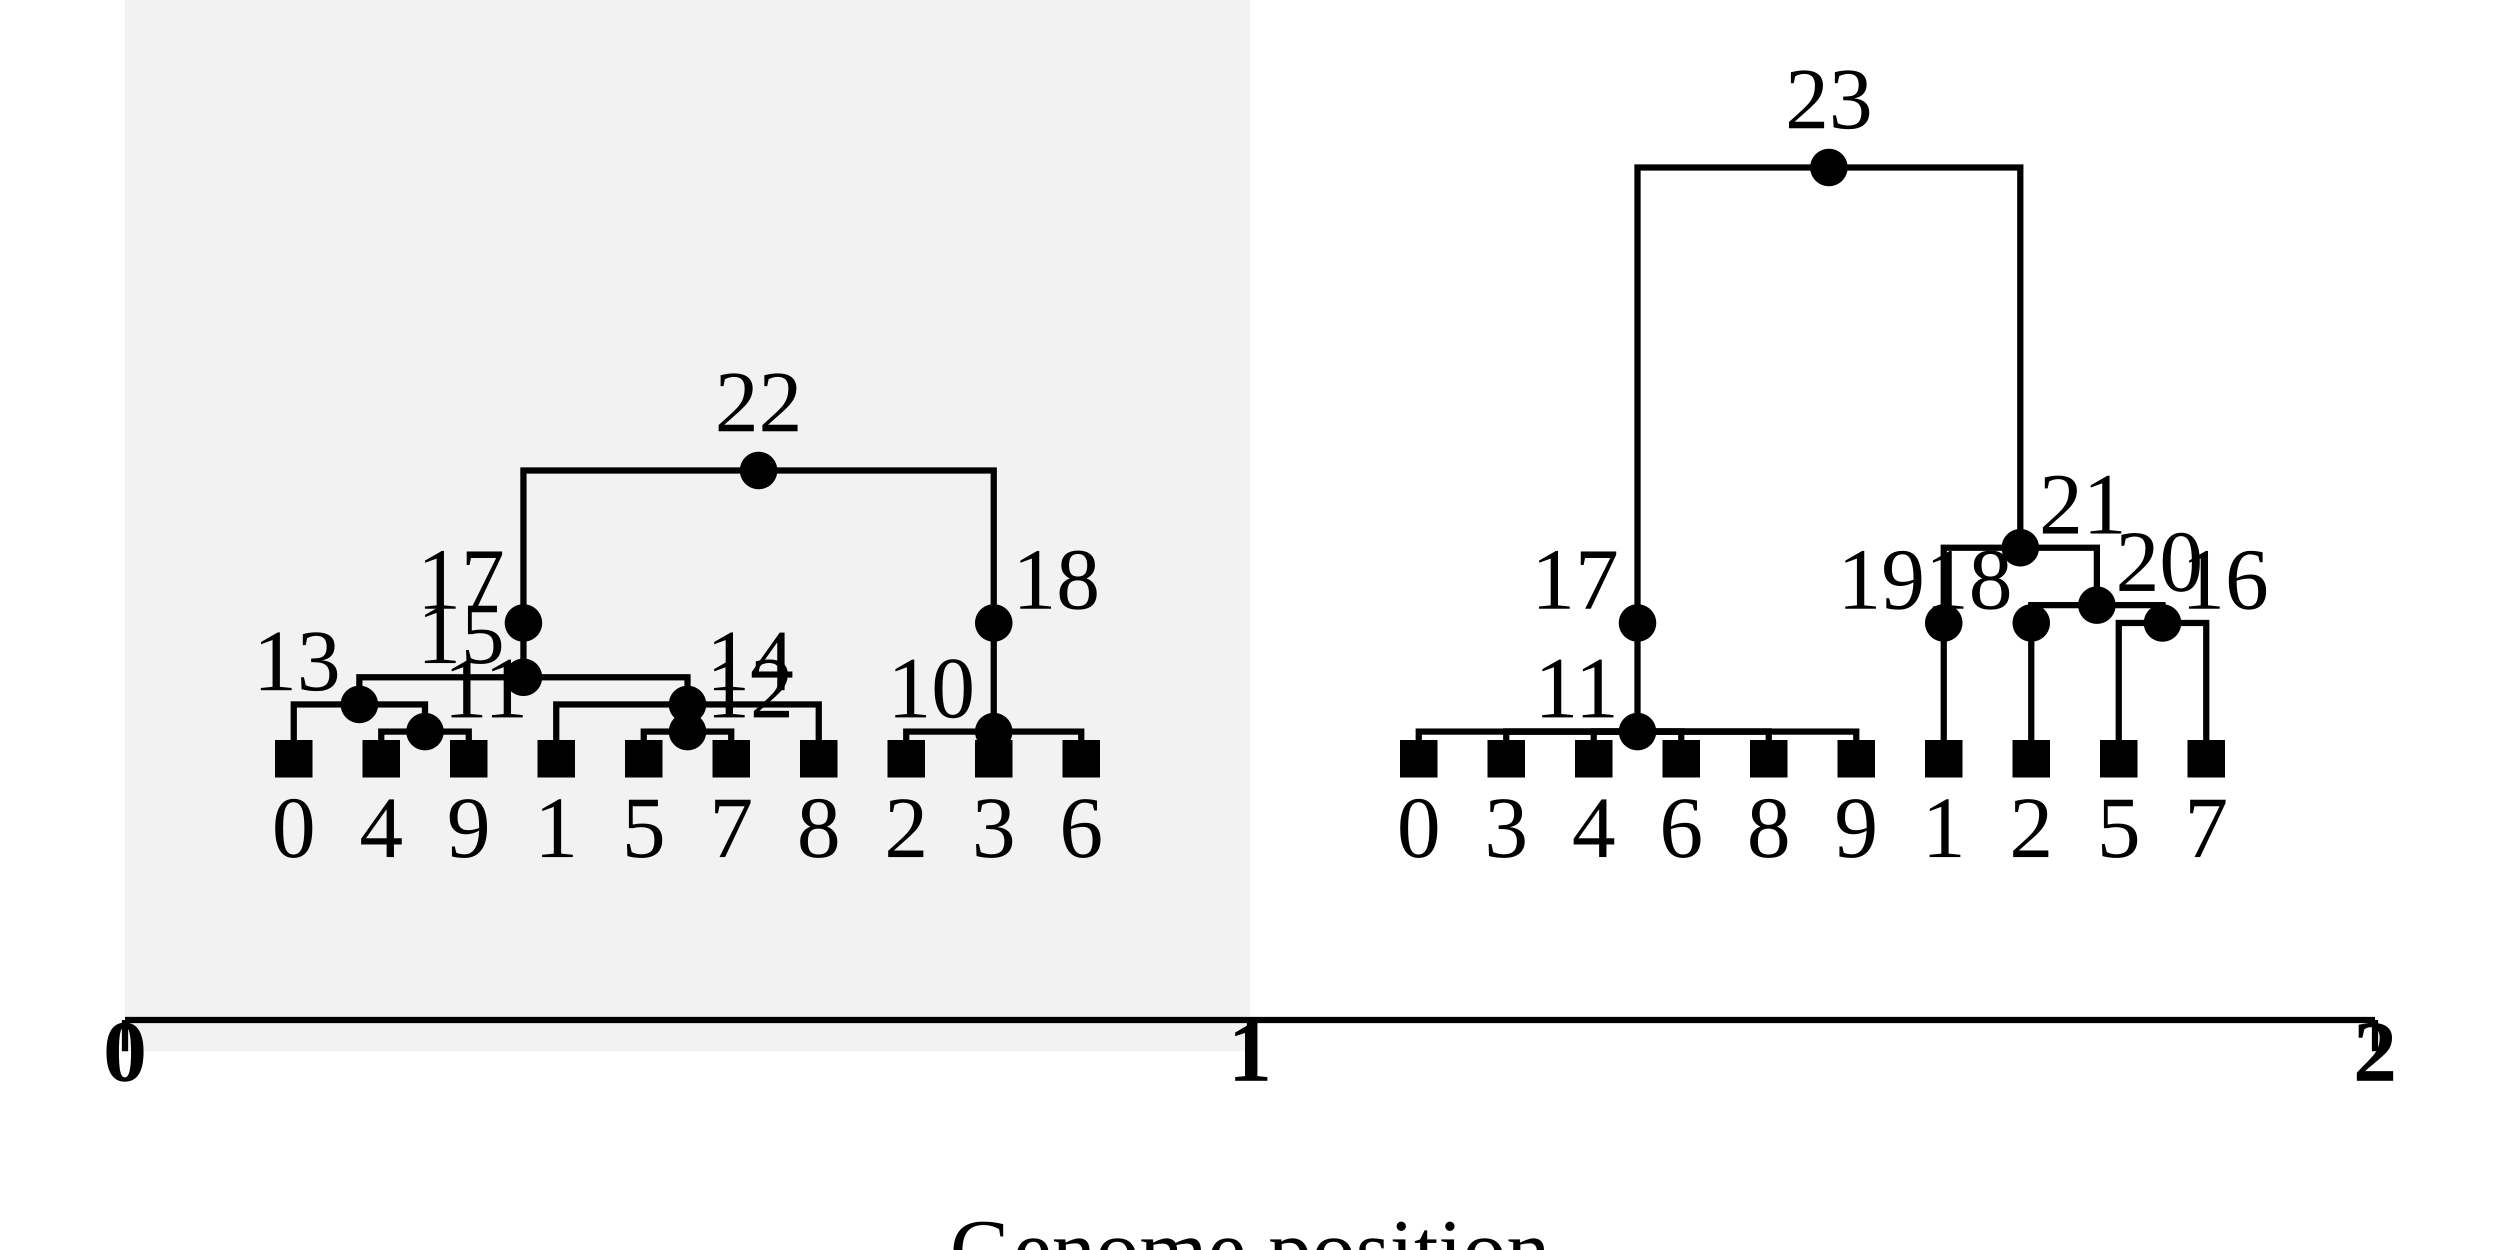
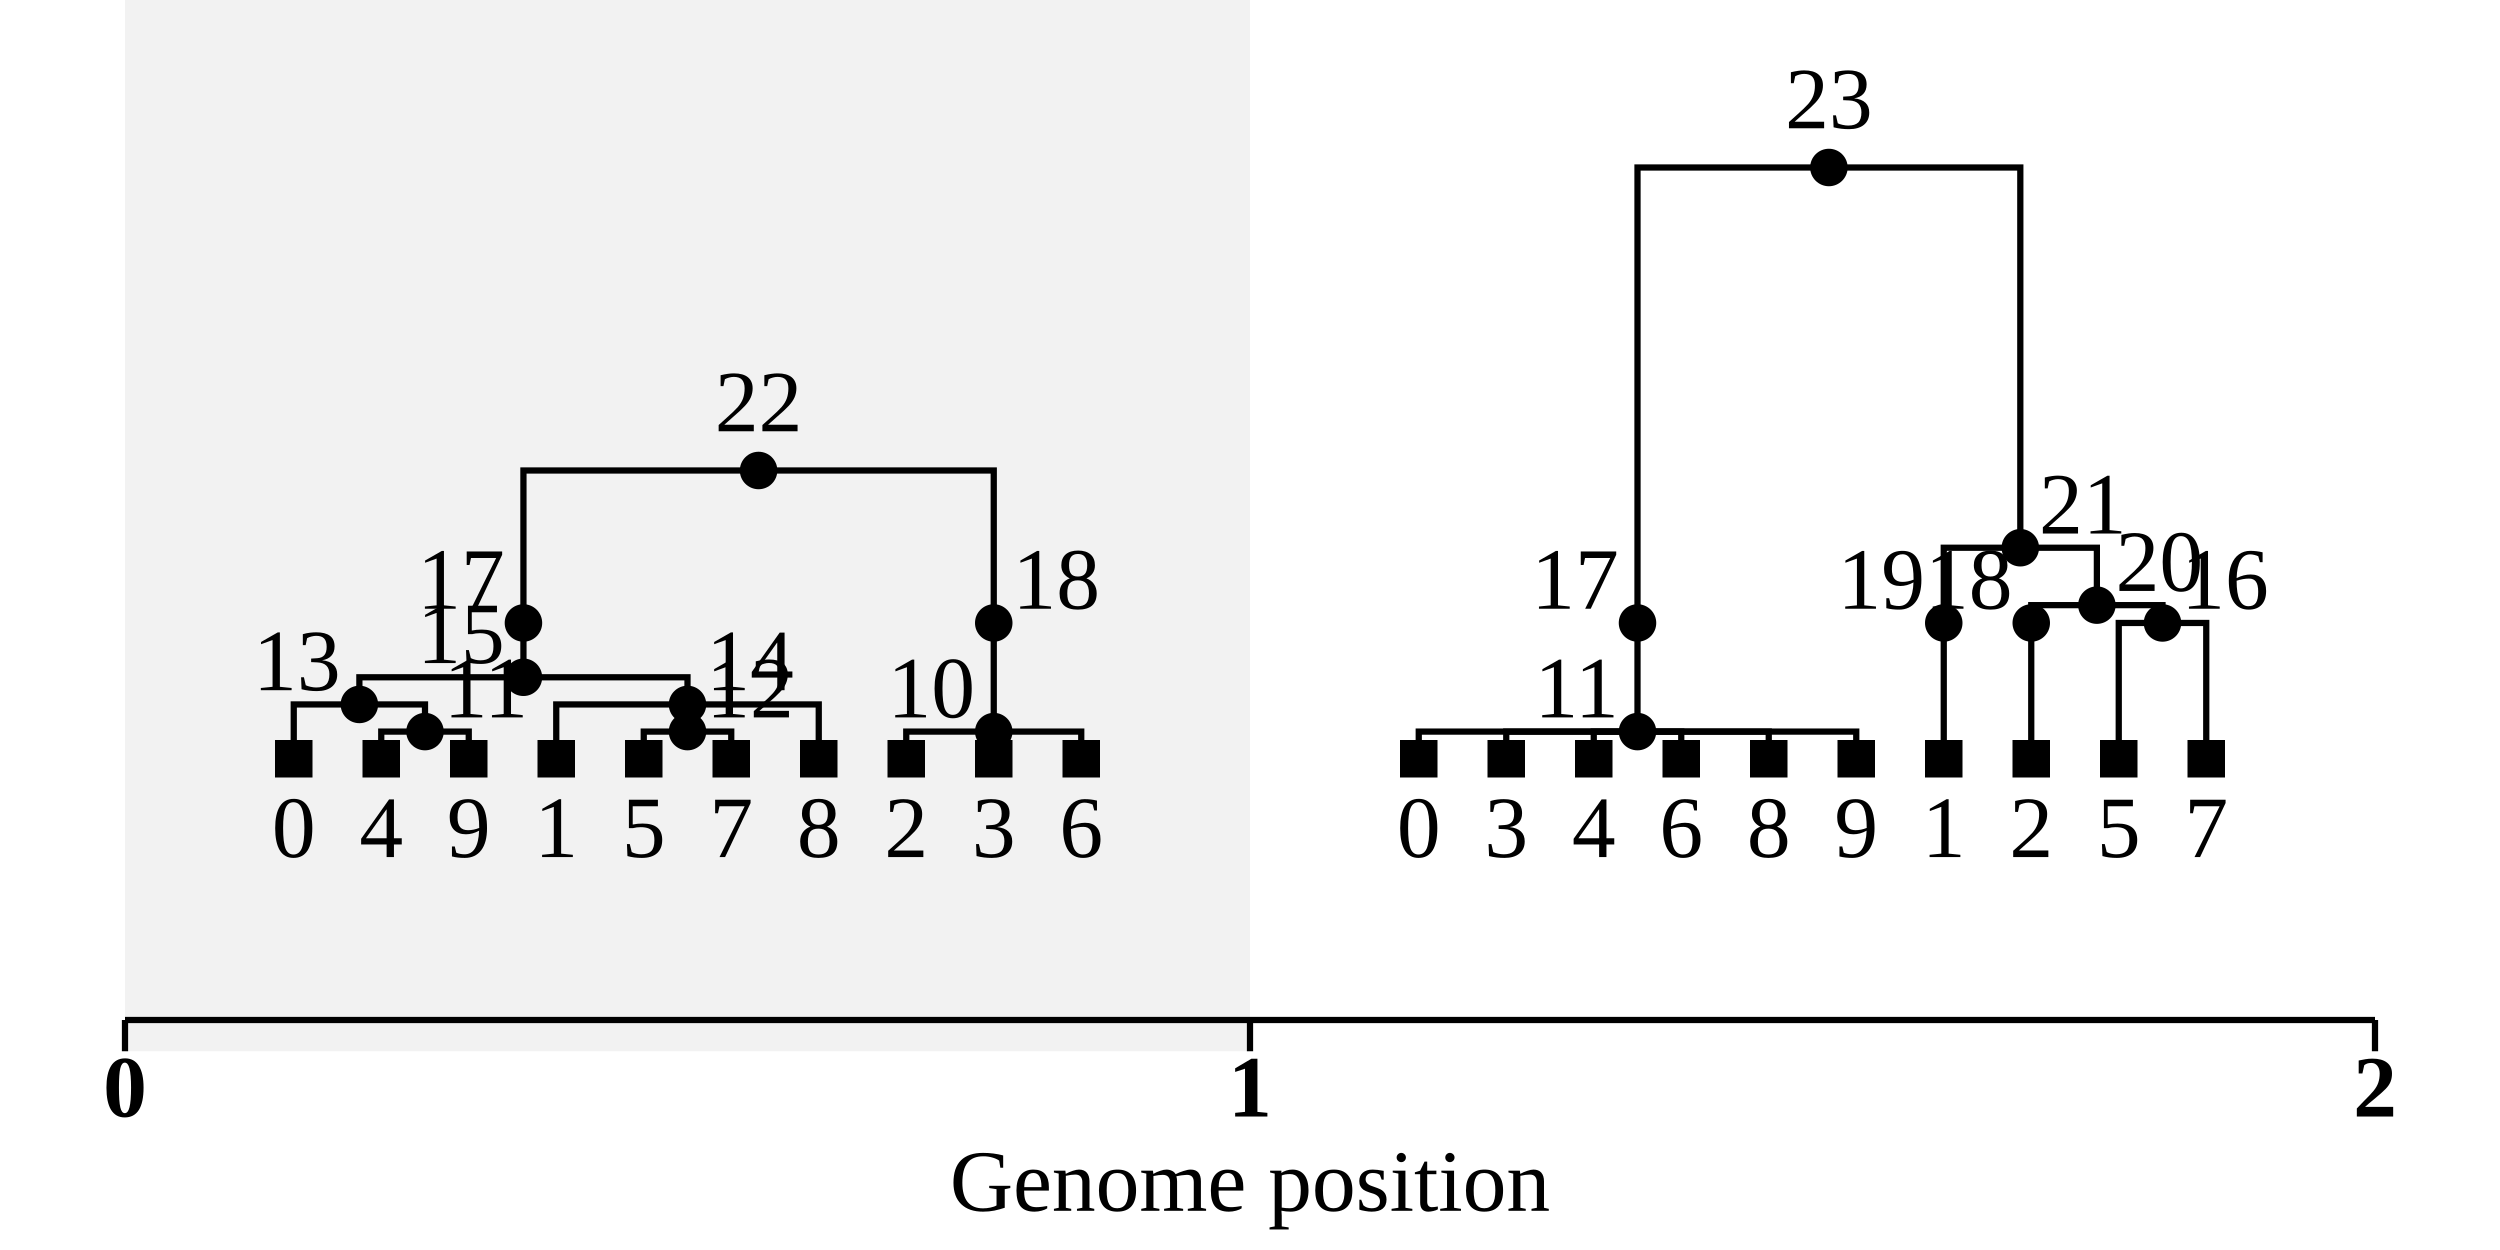
<svg xmlns="http://www.w3.org/2000/svg" baseProfile="full" height="200" version="1.1" width="400">
  <defs>
-     <style type="text/css">.background path {fill: #808080; fill-opacity:0}.background path:nth-child(odd) {fill-opacity:.1}.axes {font-size: 14px}.x-axis .tick .lab {font-weight: bold}.axes, .tree {font-size: 14px; text-anchor:middle}.y-axis line.grid {stroke: #FAFAFA}.y-axis &gt; .lab text {transform: translateX(0.8em) rotate(-90deg)}.x-axis .tick g {transform: translateY(0.9em)}.x-axis &gt; .lab text {transform: translateY(-0.8em)}.axes line, .edge {stroke:black; fill:none}.node &gt; .sym {fill: black; stroke: none}.site &gt; .sym {stroke: black}.mut text {fill: red; font-style: italic}.mut.extra text {fill: hotpink}.mut line {fill: none; stroke: none}.mut .sym {fill: none; stroke: red}.mut.extra .sym {stroke: hotpink}.node .mut .sym {stroke-width: 1.5px}.tree text, .tree-sequence text {dominant-baseline: central}.plotbox .lab.lft {text-anchor: end}.plotbox .lab.rgt {text-anchor: start}</style>
+     <style type="text/css">.background path {fill: #808080; fill-opacity: 0}.background path:nth-child(odd) {fill-opacity: .1}.axes {font-size: 14px}.x-axis .tick .lab {font-weight: bold; dominant-baseline: hanging}.axes, .tree {font-size: 14px; text-anchor: middle}.axes line, .edge {stroke: black; fill: none}.y-axis .grid {stroke: #FAFAFA}.node &gt; .sym {fill: black; stroke: none}.site &gt; .sym {stroke: black}.mut text {fill: red; font-style: italic}.mut.extra text {fill: hotpink}.mut line {fill: none; stroke: none}.mut .sym {fill: none; stroke: red}.mut.extra .sym {stroke: hotpink}.node .mut .sym {stroke-width: 1.5px}.tree text, .tree-sequence text {dominant-baseline: central}.plotbox .lab.lft {text-anchor: end}.plotbox .lab.rgt {text-anchor: start}</style>
  </defs>
  <g class="tree-sequence">
    <g class="background">
      <path d="M20,0 l180,0 l0,138.2 l0,25 l0,5 l-180,0 l0,-5 l0,-25 l0,-138.2z" />
      <path d="M200,0 l180,0 l0,138.2 l0,25 l0,5 l-180,0 l0,-5 l0,-25 l0,-138.2z" />
    </g>
    <g class="axes">
      <g class="x-axis">
-         <g class="lab" transform="translate(200,200)">
-           <text text-anchor="middle">Genome position</text>
+         <g transform="translate(200,200)">
+           <text class="lab" text-anchor="middle" transform="translate(0 -11)">Genome position</text>
        </g>
        <line x1="20" x2="380" y1="163.2" y2="163.2" />
-         <g class="tick" transform="translate(20 163.2)">
-           <line x1="0" x2="0" y1="0" y2="5" />
-           <g class="lab" transform="translate(0,5)">
-             <text>0</text>
-           </g>
-         </g>
-         <g class="tick" transform="translate(200 163.2)">
-           <line x1="0" x2="0" y1="0" y2="5" />
-           <g class="lab" transform="translate(0,5)">
-             <text>1</text>
-           </g>
-         </g>
-         <g class="tick" transform="translate(380 163.2)">
-           <line x1="0" x2="0" y1="0" y2="5" />
-           <g class="lab" transform="translate(0,5)">
-             <text>2</text>
+         <g class="ticks">
+           <g class="tick" transform="translate(20 163.2)">
+             <line x1="0" x2="0" y1="0" y2="5" />
+             <g transform="translate(0,6)">
+               <text class="lab">0</text>
+             </g>
+           </g>
+           <g class="tick" transform="translate(200 163.2)">
+             <line x1="0" x2="0" y1="0" y2="5" />
+             <g transform="translate(0,6)">
+               <text class="lab">1</text>
+             </g>
+           </g>
+           <g class="tick" transform="translate(380 163.2)">
+             <line x1="0" x2="0" y1="0" y2="5" />
+             <g transform="translate(0,6)">
+               <text class="lab">2</text>
+             </g>
          </g>
        </g>
      </g>
    </g>
    <g class="plotbox trees">
      <g class="tree t0" transform="translate(20 0)">
        <g class="plotbox">
-           <g class="node n22 p0 root" transform="translate(101.375 75.2786)">
-             <g class="a22 node n17 p0" transform="translate(-37.625 24.396)">
-               <g class="a17 node n15 p0" transform="translate(0.0 8.69018)">
-                 <g class="a15 node n13 p0" transform="translate(-26.25 4.34509)">
+           <g class="c2 node n22 p0 root" transform="translate(101.375 75.2786)">
+             <g class="a22 c1 node n17 p0" transform="translate(-37.625 24.396)">
+               <g class="a17 c2 node n15 p0" transform="translate(0.0 8.69018)">
+                 <g class="a15 c2 node n13 p0" transform="translate(-26.25 4.34509)">
                  <g class="a13 leaf node n0 p0 sample" transform="translate(-10.5 8.69018)">
                    <path class="edge" d="M 0 0 V -8.69 H 10.5" />
                    <rect class="sym" height="6" width="6" x="-3" y="-3" />
                    <text class="lab" transform="translate(0 11)">0</text>
                  </g>
-                   <g class="a13 node n11 p0" transform="translate(10.5 4.34509)">
+                   <g class="a13 c2 node n11 p0" transform="translate(10.5 4.34509)">
                    <g class="a11 leaf node n4 p0 sample" transform="translate(-7 4.34509)">
                      <path class="edge" d="M 0 0 V -4.345 H 7" />
                      <rect class="sym" height="6" width="6" x="-3" y="-3" />
                      <text class="lab" transform="translate(0 11)">4</text>
                    </g>
                    <g class="a11 leaf node n9 p0 sample" transform="translate(7 4.34509)">
                      <path class="edge" d="M 0 0 V -4.345 H -7" />
                      <rect class="sym" height="6" width="6" x="-3" y="-3" />
                      <text class="lab" transform="translate(0 11)">9</text>
                    </g>
                    <path class="edge" d="M 0 0 V -4.345 H -10.5" />
                    <circle class="sym" cx="0" cy="0" r="3" />
                    <text class="lab rgt" transform="translate(3 -7.0)">11</text>
                  </g>
                  <path class="edge" d="M 0 0 V -4.345 H 26.25" />
                  <circle class="sym" cx="0" cy="0" r="3" />
                  <text class="lab lft" transform="translate(-3 -7.0)">13</text>
                </g>
-                 <g class="a15 node n14 p0" transform="translate(26.25 4.34509)">
+                 <g class="a15 c3 node n14 p0" transform="translate(26.25 4.34509)">
                  <g class="a14 leaf node n1 p0 sample" transform="translate(-21 8.69018)">
                    <path class="edge" d="M 0 0 V -8.69 H 21" />
                    <rect class="sym" height="6" width="6" x="-3" y="-3" />
                    <text class="lab" transform="translate(0 11)">1</text>
                  </g>
                  <g class="a14 leaf node n8 p0 sample" transform="translate(21 8.69018)">
                    <path class="edge" d="M 0 0 V -8.69 H -21" />
                    <rect class="sym" height="6" width="6" x="-3" y="-3" />
                    <text class="lab" transform="translate(0 11)">8</text>
                  </g>
-                   <g class="a14 node n12 p0" transform="translate(0.0 4.34509)">
+                   <g class="a14 c2 node n12 p0" transform="translate(0.0 4.34509)">
                    <g class="a12 leaf node n5 p0 sample" transform="translate(-7 4.34509)">
                      <path class="edge" d="M 0 0 V -4.345 H 7" />
                      <rect class="sym" height="6" width="6" x="-3" y="-3" />
                      <text class="lab" transform="translate(0 11)">5</text>
                    </g>
                    <g class="a12 leaf node n7 p0 sample" transform="translate(7 4.34509)">
                      <path class="edge" d="M 0 0 V -4.345 H -7" />
                      <rect class="sym" height="6" width="6" x="-3" y="-3" />
                      <text class="lab" transform="translate(0 11)">7</text>
                    </g>
                    <path class="edge" d="M 0 0 V -4.345 H 0.0" />
                    <circle class="sym" cx="0" cy="0" r="3" />
                    <text class="lab rgt" transform="translate(3 -7.0)">12</text>
                  </g>
                  <path class="edge" d="M 0 0 V -4.345 H -26.25" />
                  <circle class="sym" cx="0" cy="0" r="3" />
                  <text class="lab rgt" transform="translate(3 -7.0)">14</text>
                </g>
                <path class="edge" d="M 0 0 V -8.69 H 0.0" />
                <circle class="sym" cx="0" cy="0" r="3" />
                <text class="lab lft" transform="translate(-3 -7.0)">15</text>
              </g>
              <path class="edge" d="M 0 0 V -24.396 H 37.625" />
              <circle class="sym" cx="0" cy="0" r="3" />
              <text class="lab lft" transform="translate(-3 -7.0)">17</text>
            </g>
-             <g class="a22 node n18 p0" transform="translate(37.625 24.396)">
-               <g class="a18 node n10 p0" transform="translate(0.0 17.3804)">
+             <g class="a22 c1 node n18 p0" transform="translate(37.625 24.396)">
+               <g class="a18 c3 node n10 p0" transform="translate(0.0 17.3804)">
                <g class="a10 leaf node n2 p0 sample" transform="translate(-14 4.34509)">
                  <path class="edge" d="M 0 0 V -4.345 H 14" />
                  <rect class="sym" height="6" width="6" x="-3" y="-3" />
                  <text class="lab" transform="translate(0 11)">2</text>
                </g>
                <g class="a10 leaf node n3 p0 sample" transform="translate(0.0 4.34509)">
                  <path class="edge" d="M 0 0 V -4.345 H 0.0" />
                  <rect class="sym" height="6" width="6" x="-3" y="-3" />
                  <text class="lab" transform="translate(0 11)">3</text>
                </g>
                <g class="a10 leaf node n6 p0 sample" transform="translate(14 4.34509)">
                  <path class="edge" d="M 0 0 V -4.345 H -14" />
                  <rect class="sym" height="6" width="6" x="-3" y="-3" />
                  <text class="lab" transform="translate(0 11)">6</text>
                </g>
                <path class="edge" d="M 0 0 V -17.38 H 0.0" />
                <circle class="sym" cx="0" cy="0" r="3" />
                <text class="lab lft" transform="translate(-3 -7.0)">10</text>
              </g>
              <path class="edge" d="M 0 0 V -24.396 H -37.625" />
              <circle class="sym" cx="0" cy="0" r="3" />
              <text class="lab rgt" transform="translate(3 -7.0)">18</text>
            </g>
            <circle class="sym" cx="0" cy="0" r="3" />
            <text class="lab" transform="translate(0 -11)">22</text>
          </g>
        </g>
      </g>
      <g class="tree t1" transform="translate(200 0)">
        <g class="plotbox">
-           <g class="node n23 p0 root" transform="translate(92.625 26.8)">
-             <g class="a23 node n17 p0" transform="translate(-30.625 72.8746)">
-               <g class="a17 node n11 p0" transform="translate(0.0 17.3804)">
+           <g class="c2 node n23 p0 root" transform="translate(92.625 26.8)">
+             <g class="a23 c1 node n17 p0" transform="translate(-30.625 72.8746)">
+               <g class="a17 c6 node n11 p0" transform="translate(0.0 17.3804)">
                <g class="a11 leaf node n4 p0 sample" transform="translate(-7 4.34509)">
                  <path class="edge" d="M 0 0 V -4.345 H 7" />
                  <rect class="sym" height="6" width="6" x="-3" y="-3" />
                  <text class="lab" transform="translate(0 11)">4</text>
                </g>
                <g class="a11 leaf node n9 p0 sample" transform="translate(35 4.34509)">
                  <path class="edge" d="M 0 0 V -4.345 H -35" />
                  <rect class="sym" height="6" width="6" x="-3" y="-3" />
                  <text class="lab" transform="translate(0 11)">9</text>
                </g>
                <g class="a11 leaf node n0 p0 sample" transform="translate(-35 4.34509)">
                  <path class="edge" d="M 0 0 V -4.345 H 35" />
                  <rect class="sym" height="6" width="6" x="-3" y="-3" />
                  <text class="lab" transform="translate(0 11)">0</text>
                </g>
                <g class="a11 leaf node n3 p0 sample" transform="translate(-21 4.34509)">
                  <path class="edge" d="M 0 0 V -4.345 H 21" />
                  <rect class="sym" height="6" width="6" x="-3" y="-3" />
                  <text class="lab" transform="translate(0 11)">3</text>
                </g>
                <g class="a11 leaf node n6 p0 sample" transform="translate(7 4.34509)">
                  <path class="edge" d="M 0 0 V -4.345 H -7" />
                  <rect class="sym" height="6" width="6" x="-3" y="-3" />
                  <text class="lab" transform="translate(0 11)">6</text>
                </g>
                <g class="a11 leaf node n8 p0 sample" transform="translate(21 4.34509)">
                  <path class="edge" d="M 0 0 V -4.345 H -21" />
                  <rect class="sym" height="6" width="6" x="-3" y="-3" />
                  <text class="lab" transform="translate(0 11)">8</text>
                </g>
                <path class="edge" d="M 0 0 V -17.38 H 0.0" />
                <circle class="sym" cx="0" cy="0" r="3" />
                <text class="lab lft" transform="translate(-3 -7.0)">11</text>
              </g>
              <path class="edge" d="M 0 0 V -72.875 H 30.625" />
              <circle class="sym" cx="0" cy="0" r="3" />
              <text class="lab lft" transform="translate(-3 -7.0)">17</text>
            </g>
-             <g class="a23 node n21 p0" transform="translate(30.625 60.8372)">
-               <g class="a21 node n19 p0" transform="translate(-12.25 12.0374)">
+             <g class="a23 c2 node n21 p0" transform="translate(30.625 60.8372)">
+               <g class="a21 c1 node n19 p0" transform="translate(-12.25 12.0374)">
                <g class="a19 leaf node n1 p0 sample" transform="translate(0.0 21.7254)">
                  <path class="edge" d="M 0 0 V -21.725 H 0.0" />
                  <rect class="sym" height="6" width="6" x="-3" y="-3" />
                  <text class="lab" transform="translate(0 11)">1</text>
                </g>
                <path class="edge" d="M 0 0 V -12.037 H 12.25" />
                <circle class="sym" cx="0" cy="0" r="3" />
                <text class="lab lft" transform="translate(-3 -7.0)">19</text>
              </g>
-               <g class="a21 node n20 p0" transform="translate(12.25 9.18544)">
-                 <g class="a20 node n16 p0" transform="translate(10.5 2.85194)">
+               <g class="a21 c2 node n20 p0" transform="translate(12.25 9.18544)">
+                 <g class="a20 c2 node n16 p0" transform="translate(10.5 2.85194)">
                  <g class="a16 leaf node n5 p0 sample" transform="translate(-7 21.7254)">
                    <path class="edge" d="M 0 0 V -21.725 H 7" />
                    <rect class="sym" height="6" width="6" x="-3" y="-3" />
                    <text class="lab" transform="translate(0 11)">5</text>
                  </g>
                  <g class="a16 leaf node n7 p0 sample" transform="translate(7 21.7254)">
                    <path class="edge" d="M 0 0 V -21.725 H -7" />
                    <rect class="sym" height="6" width="6" x="-3" y="-3" />
                    <text class="lab" transform="translate(0 11)">7</text>
                  </g>
                  <path class="edge" d="M 0 0 V -2.852 H -10.5" />
                  <circle class="sym" cx="0" cy="0" r="3" />
                  <text class="lab rgt" transform="translate(3 -7.0)">16</text>
                </g>
-                 <g class="a20 node n18 p0" transform="translate(-10.5 2.85194)">
+                 <g class="a20 c1 node n18 p0" transform="translate(-10.5 2.85194)">
                  <g class="a18 leaf node n2 p0 sample" transform="translate(0.0 21.7254)">
                    <path class="edge" d="M 0 0 V -21.725 H 0.0" />
                    <rect class="sym" height="6" width="6" x="-3" y="-3" />
                    <text class="lab" transform="translate(0 11)">2</text>
                  </g>
                  <path class="edge" d="M 0 0 V -2.852 H 10.5" />
                  <circle class="sym" cx="0" cy="0" r="3" />
                  <text class="lab lft" transform="translate(-3 -7.0)">18</text>
                </g>
                <path class="edge" d="M 0 0 V -9.185 H -12.25" />
                <circle class="sym" cx="0" cy="0" r="3" />
                <text class="lab rgt" transform="translate(3 -7.0)">20</text>
              </g>
              <path class="edge" d="M 0 0 V -60.837 H -30.625" />
              <circle class="sym" cx="0" cy="0" r="3" />
              <text class="lab rgt" transform="translate(3 -7.0)">21</text>
            </g>
            <circle class="sym" cx="0" cy="0" r="3" />
            <text class="lab" transform="translate(0 -11)">23</text>
          </g>
        </g>
      </g>
    </g>
  </g>
</svg>
